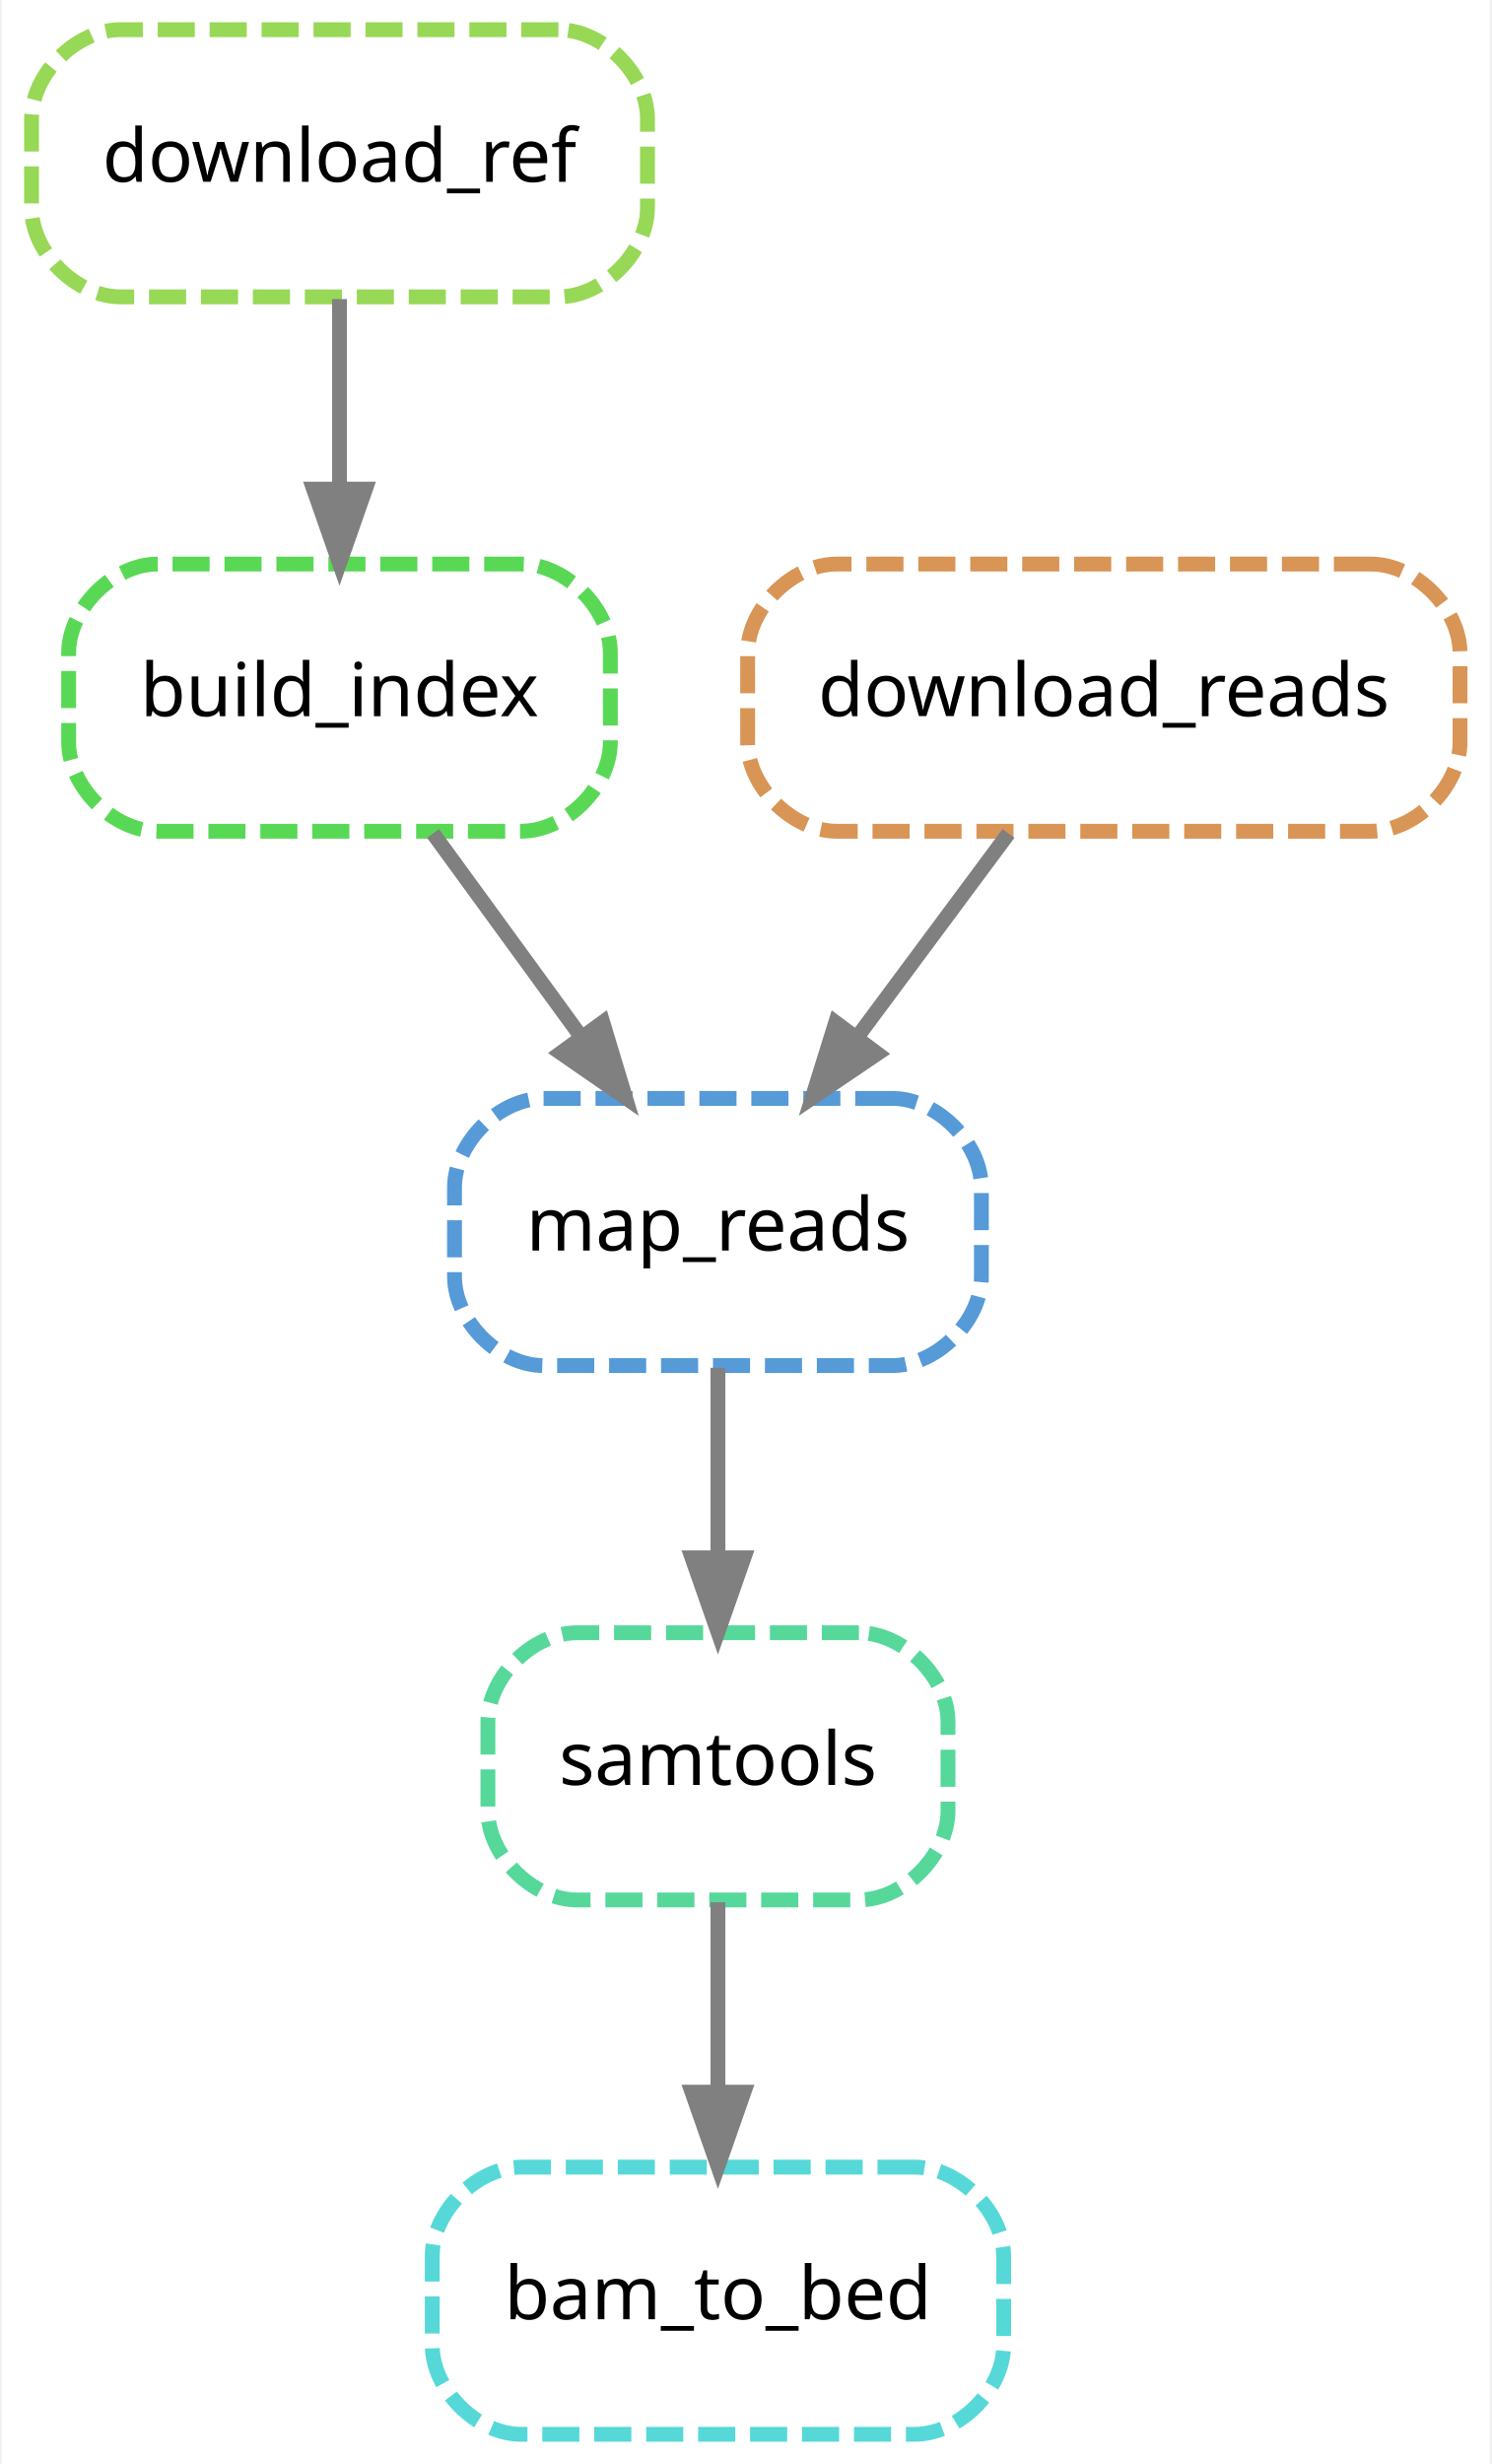
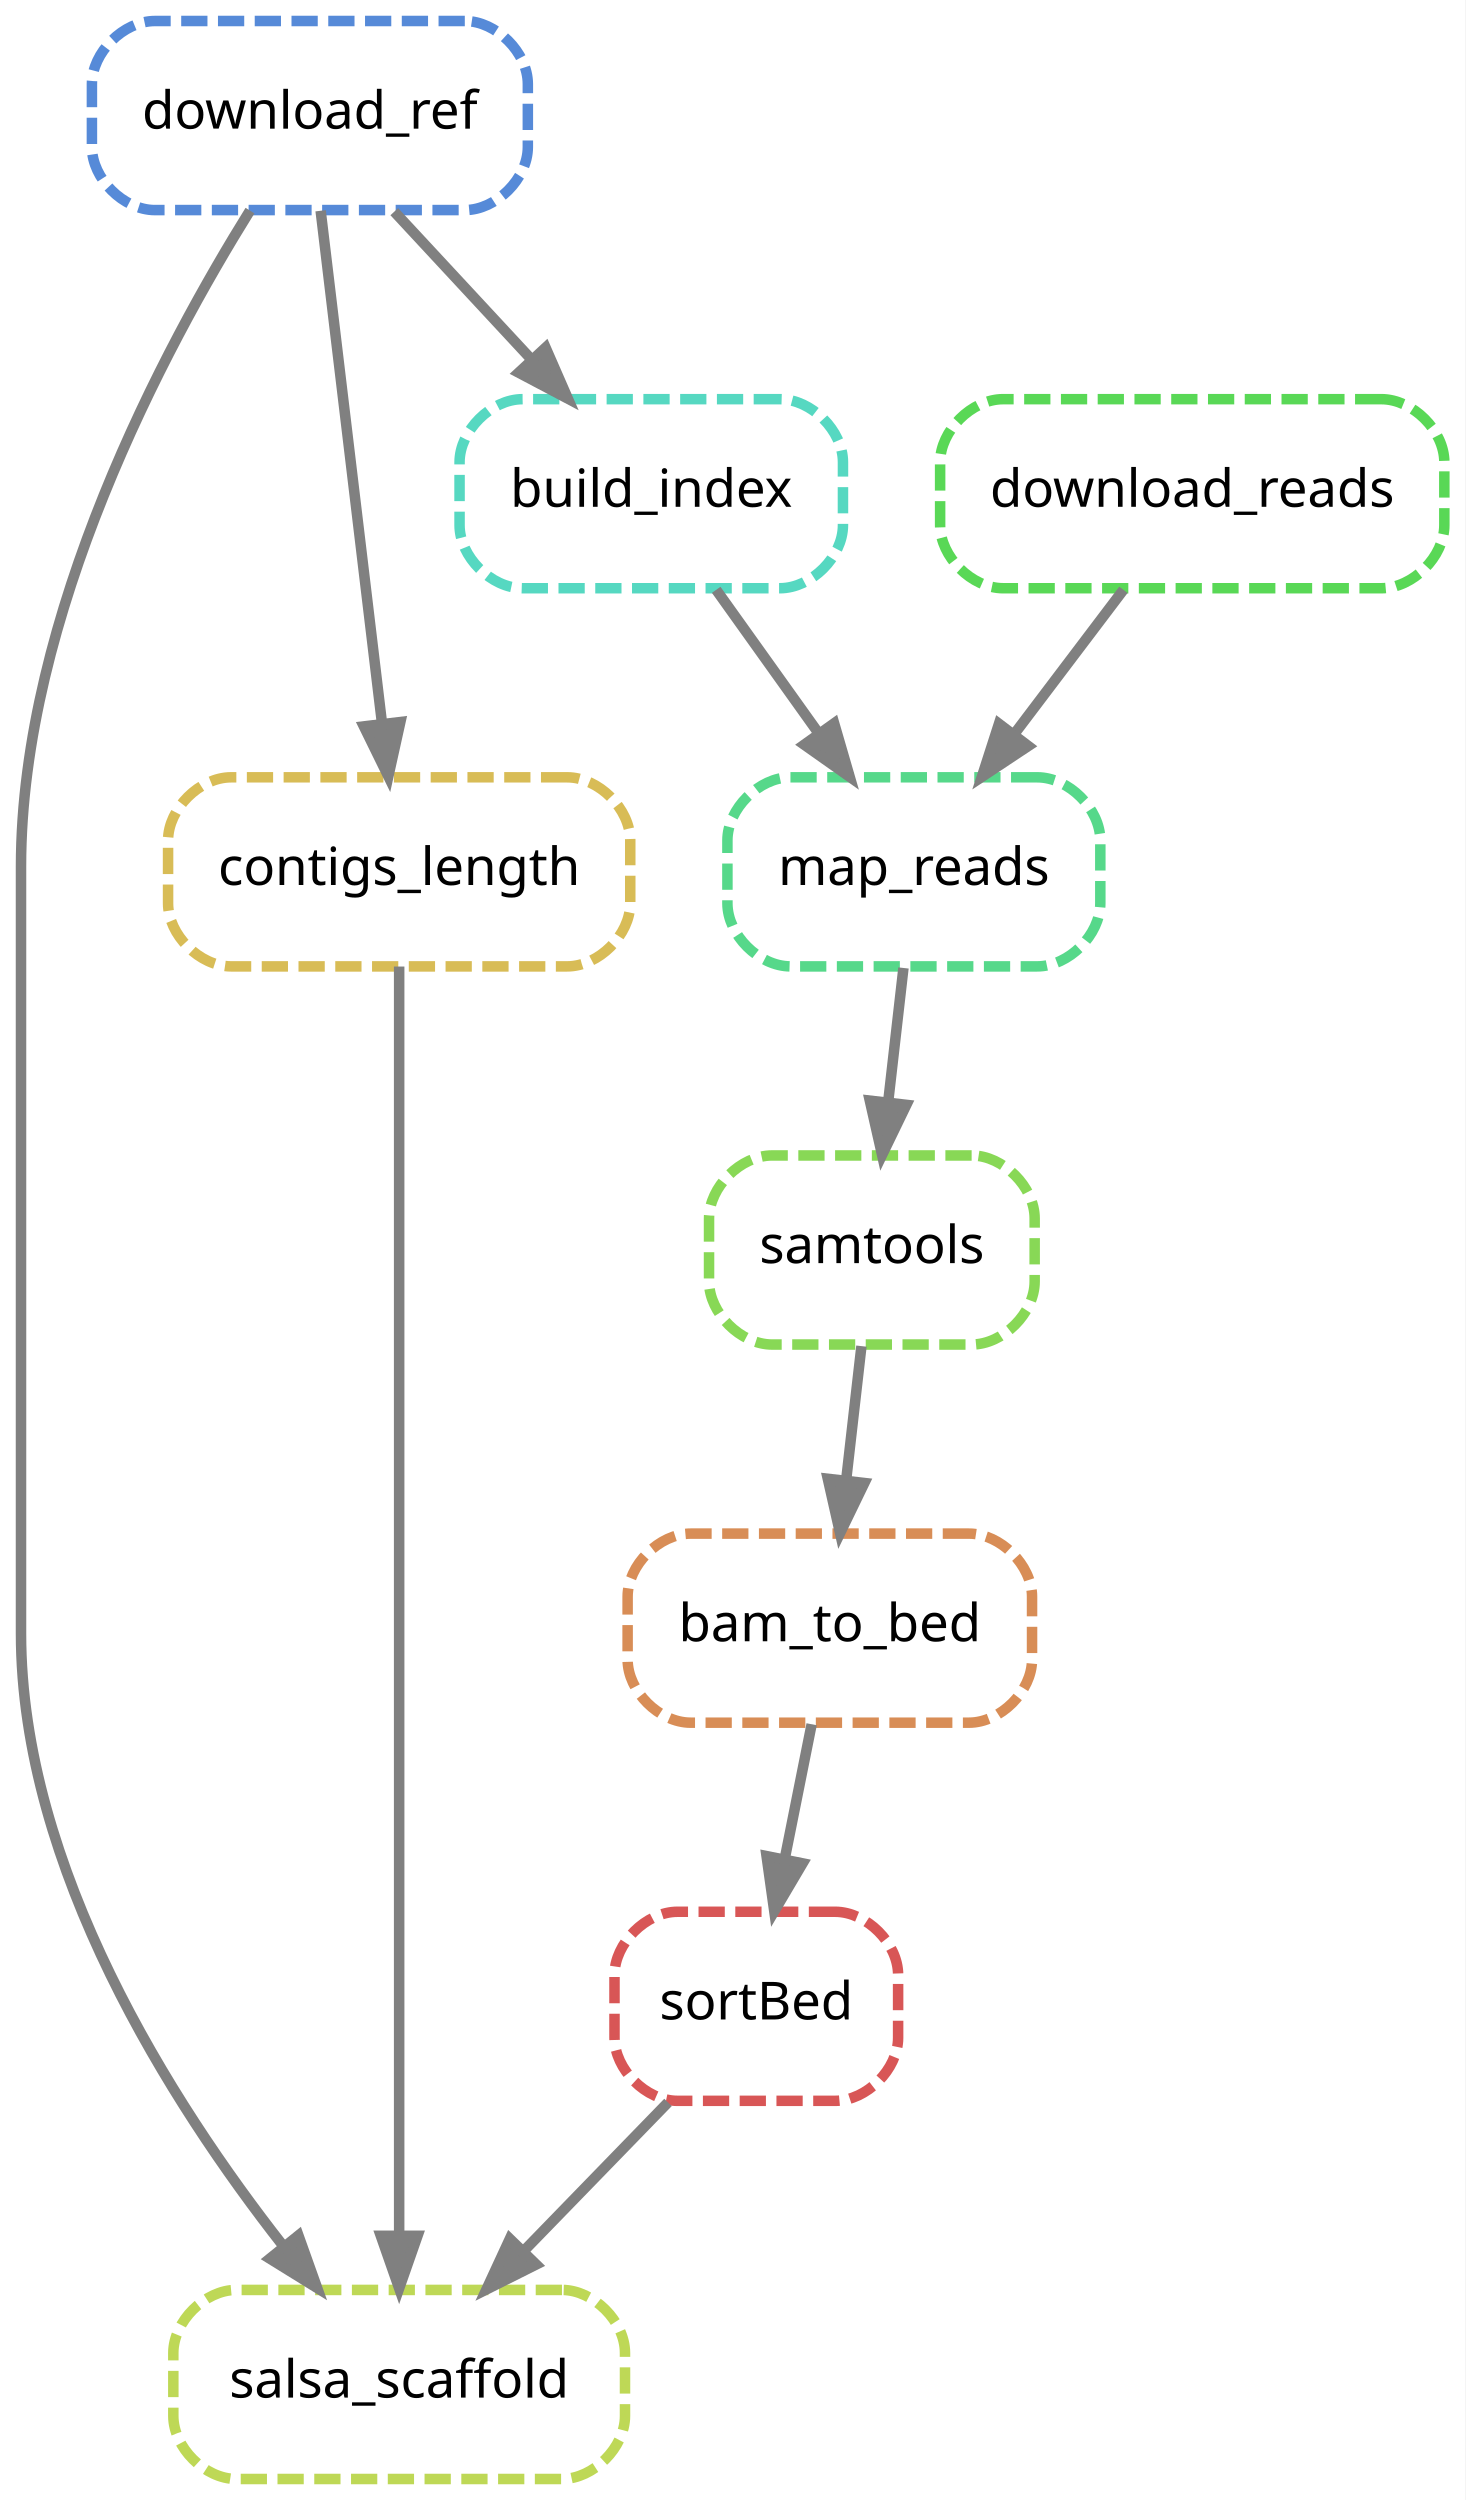
- <svg xmlns="http://www.w3.org/2000/svg" width="201pt" height="332pt" viewBox="0.00 0.00 200.50 332.00">
-   <g id="graph0" class="graph" transform="scale(1 1) rotate(0) translate(4 328)">
-     <polygon fill="white" stroke="transparent" points="-4,4 -4,-328 196.5,-328 196.5,4 -4,4" />
+ <svg xmlns="http://www.w3.org/2000/svg" width="279pt" height="476pt" viewBox="0.00 0.00 279.00 476.00">
+   <g id="graph0" class="graph" transform="scale(1 1) rotate(0) translate(4 472)">
+     <polygon fill="white" stroke="transparent" points="-4,4 -4,-472 275,-472 275,4 -4,4" />
    <g id="node1" class="node">
-       <path fill="none" stroke="#56d8d8" stroke-width="2" stroke-dasharray="5,2" d="M119,-36C119,-36 66,-36 66,-36 60,-36 54,-30 54,-24 54,-24 54,-12 54,-12 54,-6 60,0 66,0 66,0 119,0 119,0 125,0 131,-6 131,-12 131,-12 131,-24 131,-24 131,-30 125,-36 119,-36" />
-       <text text-anchor="middle" x="92.5" y="-15.5" font-family="sans" font-size="10.00">bam_to_bed</text>
+       <path fill="none" stroke="#bed856" stroke-width="2" stroke-dasharray="5,2" d="M103,-36C103,-36 41,-36 41,-36 35,-36 29,-30 29,-24 29,-24 29,-12 29,-12 29,-6 35,0 41,0 41,0 103,0 103,0 109,0 115,-6 115,-12 115,-12 115,-24 115,-24 115,-30 109,-36 103,-36" />
+       <text text-anchor="middle" x="72" y="-15.5" font-family="sans" font-size="10.00">salsa_scaffold</text>
    </g>
    <g id="node2" class="node">
-       <path fill="none" stroke="#56d89a" stroke-width="2" stroke-dasharray="5,2" d="M111.5,-108C111.5,-108 73.5,-108 73.5,-108 67.5,-108 61.5,-102 61.5,-96 61.5,-96 61.5,-84 61.5,-84 61.5,-78 67.5,-72 73.5,-72 73.5,-72 111.5,-72 111.5,-72 117.5,-72 123.5,-78 123.5,-84 123.5,-84 123.5,-96 123.5,-96 123.5,-102 117.5,-108 111.5,-108" />
-       <text text-anchor="middle" x="92.5" y="-87.5" font-family="sans" font-size="10.00">samtools</text>
+       <path fill="none" stroke="#568ad8" stroke-width="2" stroke-dasharray="5,2" d="M84.5,-468C84.5,-468 25.5,-468 25.5,-468 19.5,-468 13.5,-462 13.5,-456 13.5,-456 13.5,-444 13.5,-444 13.5,-438 19.5,-432 25.5,-432 25.5,-432 84.5,-432 84.5,-432 90.5,-432 96.5,-438 96.5,-444 96.5,-444 96.5,-456 96.5,-456 96.5,-462 90.5,-468 84.5,-468" />
+       <text text-anchor="middle" x="55" y="-447.5" font-family="sans" font-size="10.00">download_ref</text>
    </g>
    <g id="edge1" class="edge">
-       <path fill="none" stroke="grey" stroke-width="2" d="M92.5,-71.7C92.5,-63.98 92.5,-54.71 92.5,-46.11" />
-       <polygon fill="grey" stroke="grey" stroke-width="2" points="96,-46.1 92.5,-36.1 89,-46.1 96,-46.1" />
+       <path fill="none" stroke="grey" stroke-width="2" d="M43.6,-431.9C27.49,-406.02 0,-354.85 0,-307 0,-307 0,-307 0,-161 0,-116.35 28.66,-71.52 49.82,-44.51" />
+       <polygon fill="grey" stroke="grey" stroke-width="2" points="52.82,-46.36 56.38,-36.38 47.37,-41.96 52.82,-46.36" />
    </g>
    <g id="node3" class="node">
-       <path fill="none" stroke="#569ad8" stroke-width="2" stroke-dasharray="5,2" d="M116,-180C116,-180 69,-180 69,-180 63,-180 57,-174 57,-168 57,-168 57,-156 57,-156 57,-150 63,-144 69,-144 69,-144 116,-144 116,-144 122,-144 128,-150 128,-156 128,-156 128,-168 128,-168 128,-174 122,-180 116,-180" />
-       <text text-anchor="middle" x="92.5" y="-159.5" font-family="sans" font-size="10.00">map_reads</text>
+       <path fill="none" stroke="#d8bc56" stroke-width="2" stroke-dasharray="5,2" d="M104,-324C104,-324 40,-324 40,-324 34,-324 28,-318 28,-312 28,-312 28,-300 28,-300 28,-294 34,-288 40,-288 40,-288 104,-288 104,-288 110,-288 116,-294 116,-300 116,-300 116,-312 116,-312 116,-318 110,-324 104,-324" />
+       <text text-anchor="middle" x="72" y="-303.5" font-family="sans" font-size="10.00">contigs_length</text>
+     </g>
+     <g id="edge4" class="edge">
+       <path fill="none" stroke="grey" stroke-width="2" d="M57.05,-431.87C59.95,-407.67 65.27,-363.21 68.72,-334.39" />
+       <polygon fill="grey" stroke="grey" stroke-width="2" points="72.23,-334.53 69.94,-324.19 65.28,-333.7 72.23,-334.53" />
+     </g>
+     <g id="node8" class="node">
+       <path fill="none" stroke="#56d8c1" stroke-width="2" stroke-dasharray="5,2" d="M144.5,-396C144.5,-396 95.5,-396 95.5,-396 89.5,-396 83.5,-390 83.5,-384 83.5,-384 83.5,-372 83.5,-372 83.5,-366 89.5,-360 95.5,-360 95.5,-360 144.5,-360 144.5,-360 150.5,-360 156.5,-366 156.5,-372 156.5,-372 156.5,-384 156.5,-384 156.5,-390 150.5,-396 144.5,-396" />
+       <text text-anchor="middle" x="120" y="-375.5" font-family="sans" font-size="10.00">build_index</text>
+     </g>
+     <g id="edge10" class="edge">
+       <path fill="none" stroke="grey" stroke-width="2" d="M71.07,-431.7C78.94,-423.22 88.56,-412.86 97.17,-403.58" />
+       <polygon fill="grey" stroke="grey" stroke-width="2" points="99.88,-405.81 104.12,-396.1 94.75,-401.05 99.88,-405.81" />
    </g>
    <g id="edge2" class="edge">
-       <path fill="none" stroke="grey" stroke-width="2" d="M92.5,-143.7C92.5,-135.98 92.5,-126.71 92.5,-118.11" />
-       <polygon fill="grey" stroke="grey" stroke-width="2" points="96,-118.1 92.5,-108.1 89,-118.1 96,-118.1" />
+       <path fill="none" stroke="grey" stroke-width="2" d="M72,-287.97C72,-240.29 72,-105.18 72,-46.63" />
+       <polygon fill="grey" stroke="grey" stroke-width="2" points="75.5,-46.31 72,-36.31 68.5,-46.31 75.5,-46.31" />
    </g>
    <g id="node4" class="node">
-       <path fill="none" stroke="#59d856" stroke-width="2" stroke-dasharray="5,2" d="M66,-252C66,-252 17,-252 17,-252 11,-252 5,-246 5,-240 5,-240 5,-228 5,-228 5,-222 11,-216 17,-216 17,-216 66,-216 66,-216 72,-216 78,-222 78,-228 78,-228 78,-240 78,-240 78,-246 72,-252 66,-252" />
-       <text text-anchor="middle" x="41.5" y="-231.5" font-family="sans" font-size="10.00">build_index</text>
+       <path fill="none" stroke="#d85656" stroke-width="2" stroke-dasharray="5,2" d="M155,-108C155,-108 125,-108 125,-108 119,-108 113,-102 113,-96 113,-96 113,-84 113,-84 113,-78 119,-72 125,-72 125,-72 155,-72 155,-72 161,-72 167,-78 167,-84 167,-84 167,-96 167,-96 167,-102 161,-108 155,-108" />
+       <text text-anchor="middle" x="140" y="-87.5" font-family="sans" font-size="10.00">sortBed</text>
    </g>
    <g id="edge3" class="edge">
-       <path fill="none" stroke="grey" stroke-width="2" d="M54.11,-215.7C60.1,-207.47 67.38,-197.48 73.98,-188.42" />
-       <polygon fill="grey" stroke="grey" stroke-width="2" points="76.98,-190.25 80.04,-180.1 71.32,-186.13 76.98,-190.25" />
+       <path fill="none" stroke="grey" stroke-width="2" d="M123.19,-71.7C114.87,-63.14 104.69,-52.66 95.61,-43.3" />
+       <polygon fill="grey" stroke="grey" stroke-width="2" points="98.09,-40.84 88.62,-36.1 93.07,-45.72 98.09,-40.84" />
    </g>
    <g id="node5" class="node">
-       <path fill="none" stroke="#97d856" stroke-width="2" stroke-dasharray="5,2" d="M71,-324C71,-324 12,-324 12,-324 6,-324 0,-318 0,-312 0,-312 0,-300 0,-300 0,-294 6,-288 12,-288 12,-288 71,-288 71,-288 77,-288 83,-294 83,-300 83,-300 83,-312 83,-312 83,-318 77,-324 71,-324" />
-       <text text-anchor="middle" x="41.5" y="-303.5" font-family="sans" font-size="10.00">download_ref</text>
+       <path fill="none" stroke="#d88d56" stroke-width="2" stroke-dasharray="5,2" d="M180.5,-180C180.5,-180 127.5,-180 127.5,-180 121.5,-180 115.5,-174 115.5,-168 115.5,-168 115.5,-156 115.5,-156 115.5,-150 121.5,-144 127.5,-144 127.5,-144 180.5,-144 180.5,-144 186.5,-144 192.5,-150 192.5,-156 192.5,-156 192.5,-168 192.5,-168 192.5,-174 186.5,-180 180.5,-180" />
+       <text text-anchor="middle" x="154" y="-159.5" font-family="sans" font-size="10.00">bam_to_bed</text>
    </g>
    <g id="edge5" class="edge">
-       <path fill="none" stroke="grey" stroke-width="2" d="M41.5,-287.7C41.5,-279.98 41.5,-270.71 41.5,-262.11" />
-       <polygon fill="grey" stroke="grey" stroke-width="2" points="45,-262.1 41.5,-252.1 38,-262.1 45,-262.1" />
+       <path fill="none" stroke="grey" stroke-width="2" d="M150.54,-143.7C149,-135.98 147.14,-126.71 145.42,-118.11" />
+       <polygon fill="grey" stroke="grey" stroke-width="2" points="148.81,-117.22 143.42,-108.1 141.95,-118.6 148.81,-117.22" />
    </g>
    <g id="node6" class="node">
-       <path fill="none" stroke="#d89556" stroke-width="2" stroke-dasharray="5,2" d="M180.5,-252C180.5,-252 108.5,-252 108.5,-252 102.5,-252 96.5,-246 96.5,-240 96.5,-240 96.5,-228 96.5,-228 96.5,-222 102.5,-216 108.5,-216 108.5,-216 180.5,-216 180.5,-216 186.5,-216 192.5,-222 192.5,-228 192.5,-228 192.5,-240 192.5,-240 192.5,-246 186.5,-252 180.5,-252" />
-       <text text-anchor="middle" x="144.5" y="-231.5" font-family="sans" font-size="10.00">download_reads</text>
+       <path fill="none" stroke="#88d856" stroke-width="2" stroke-dasharray="5,2" d="M181,-252C181,-252 143,-252 143,-252 137,-252 131,-246 131,-240 131,-240 131,-228 131,-228 131,-222 137,-216 143,-216 143,-216 181,-216 181,-216 187,-216 193,-222 193,-228 193,-228 193,-240 193,-240 193,-246 187,-252 181,-252" />
+       <text text-anchor="middle" x="162" y="-231.5" font-family="sans" font-size="10.00">samtools</text>
    </g>
-     <g id="edge4" class="edge">
-       <path fill="none" stroke="grey" stroke-width="2" d="M131.65,-215.7C125.47,-207.39 117.96,-197.28 111.18,-188.14" />
-       <polygon fill="grey" stroke="grey" stroke-width="2" points="113.98,-186.04 105.21,-180.1 108.36,-190.22 113.98,-186.04" />
+     <g id="edge6" class="edge">
+       <path fill="none" stroke="grey" stroke-width="2" d="M160.02,-215.7C159.14,-207.98 158.08,-198.71 157.1,-190.11" />
+       <polygon fill="grey" stroke="grey" stroke-width="2" points="160.57,-189.64 155.95,-180.1 153.61,-190.44 160.57,-189.64" />
+     </g>
+     <g id="node7" class="node">
+       <path fill="none" stroke="#56d88a" stroke-width="2" stroke-dasharray="5,2" d="M193.5,-324C193.5,-324 146.5,-324 146.5,-324 140.5,-324 134.5,-318 134.5,-312 134.5,-312 134.5,-300 134.5,-300 134.5,-294 140.5,-288 146.5,-288 146.5,-288 193.5,-288 193.5,-288 199.5,-288 205.5,-294 205.5,-300 205.5,-300 205.5,-312 205.5,-312 205.5,-318 199.5,-324 193.5,-324" />
+       <text text-anchor="middle" x="170" y="-303.5" font-family="sans" font-size="10.00">map_reads</text>
+     </g>
+     <g id="edge7" class="edge">
+       <path fill="none" stroke="grey" stroke-width="2" d="M168.02,-287.7C167.14,-279.98 166.08,-270.71 165.1,-262.11" />
+       <polygon fill="grey" stroke="grey" stroke-width="2" points="168.57,-261.64 163.95,-252.1 161.61,-262.44 168.57,-261.64" />
+     </g>
+     <g id="edge8" class="edge">
+       <path fill="none" stroke="grey" stroke-width="2" d="M132.36,-359.7C138.23,-351.47 145.37,-341.48 151.84,-332.42" />
+       <polygon fill="grey" stroke="grey" stroke-width="2" points="154.82,-334.28 157.78,-324.1 149.12,-330.21 154.82,-334.28" />
+     </g>
+     <g id="node9" class="node">
+       <path fill="none" stroke="#59d856" stroke-width="2" stroke-dasharray="5,2" d="M259,-396C259,-396 187,-396 187,-396 181,-396 175,-390 175,-384 175,-384 175,-372 175,-372 175,-366 181,-360 187,-360 187,-360 259,-360 259,-360 265,-360 271,-366 271,-372 271,-372 271,-384 271,-384 271,-390 265,-396 259,-396" />
+       <text text-anchor="middle" x="223" y="-375.5" font-family="sans" font-size="10.00">download_reads</text>
+     </g>
+     <g id="edge9" class="edge">
+       <path fill="none" stroke="grey" stroke-width="2" d="M209.9,-359.7C203.61,-351.39 195.95,-341.28 189.04,-332.14" />
+       <polygon fill="grey" stroke="grey" stroke-width="2" points="191.78,-329.96 182.95,-324.1 186.2,-334.19 191.78,-329.96" />
    </g>
  </g>
</svg>
